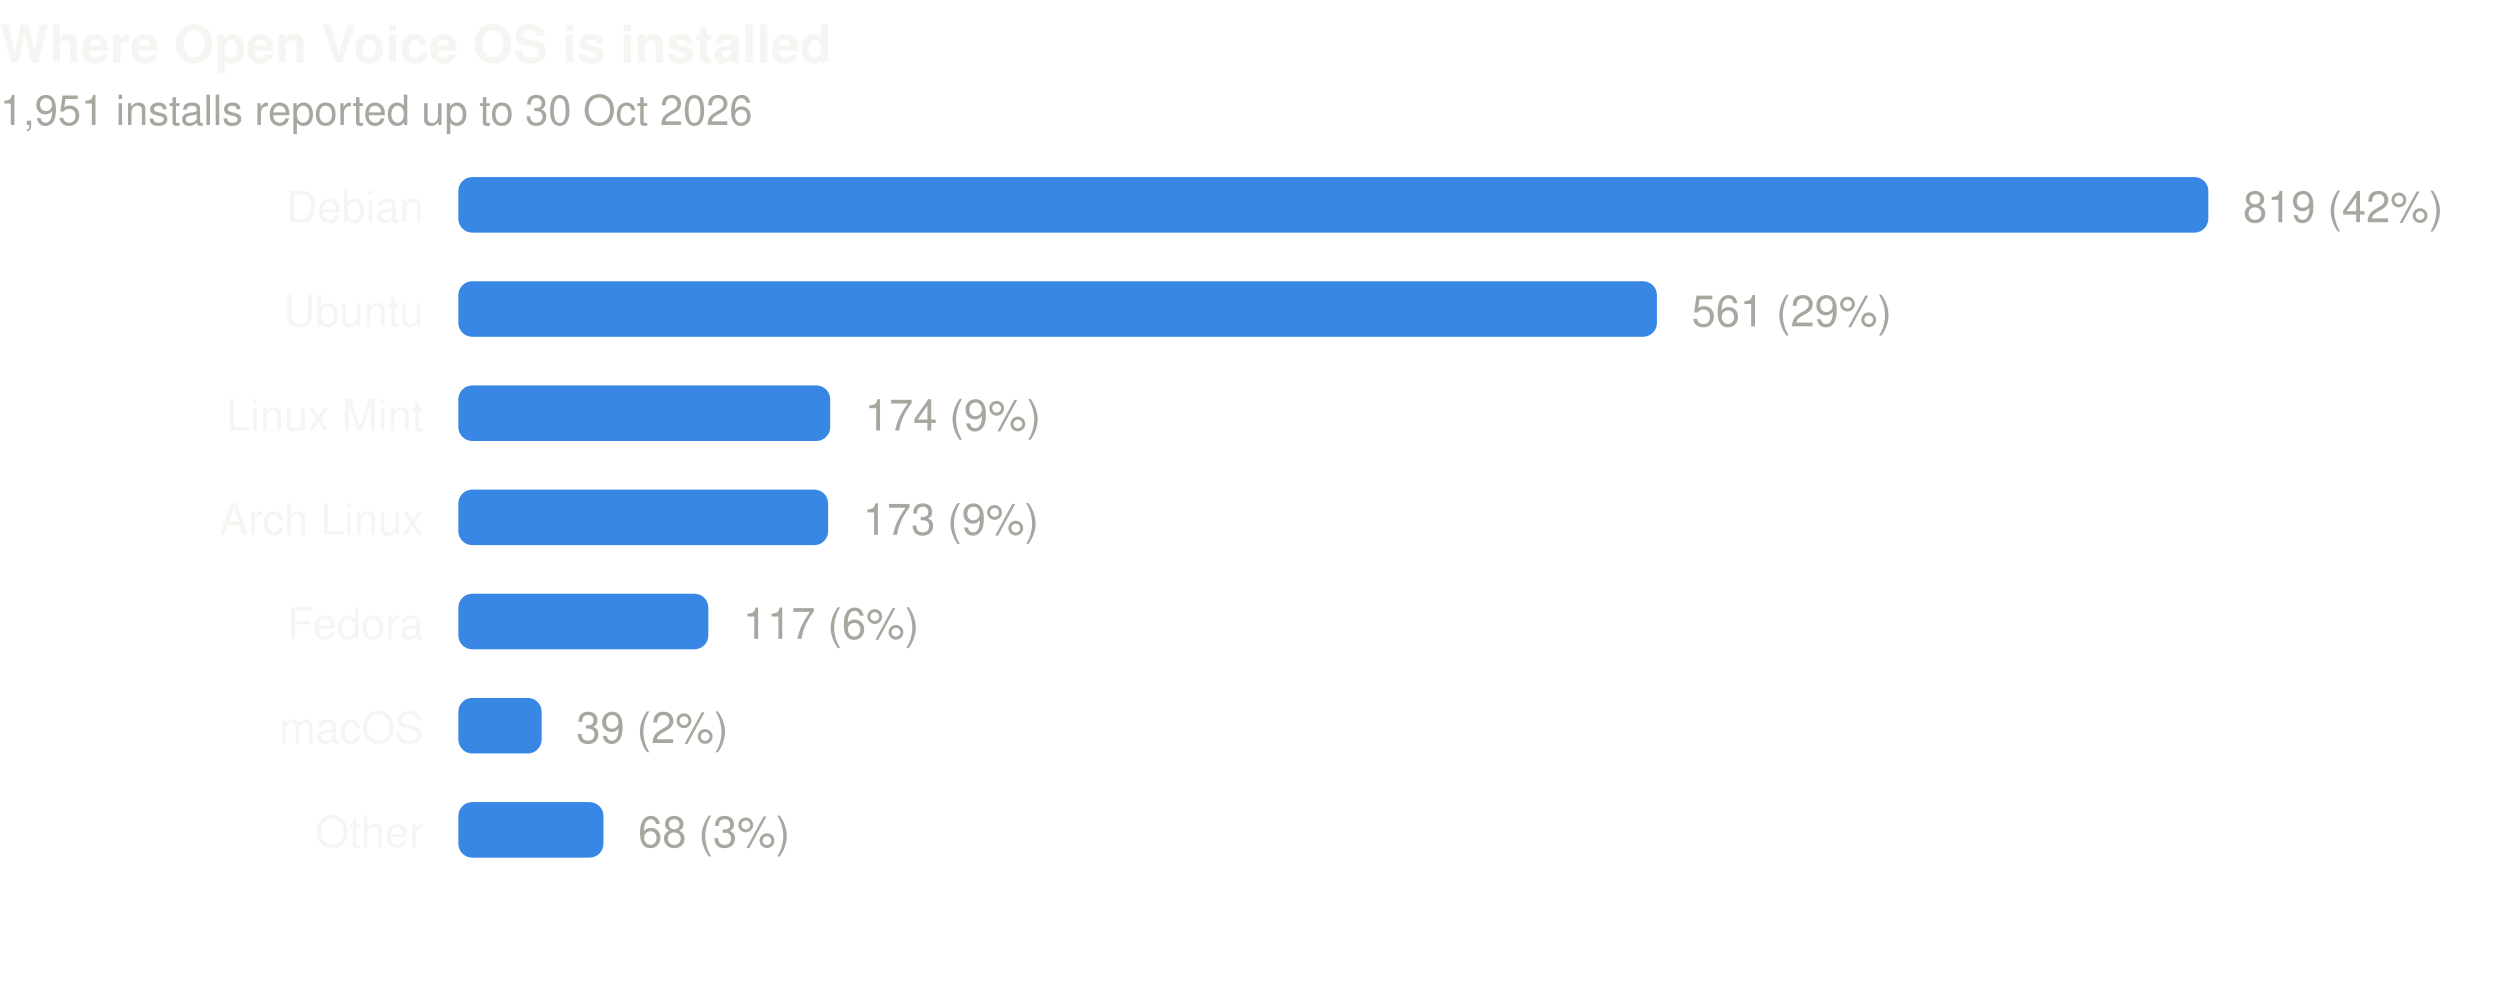
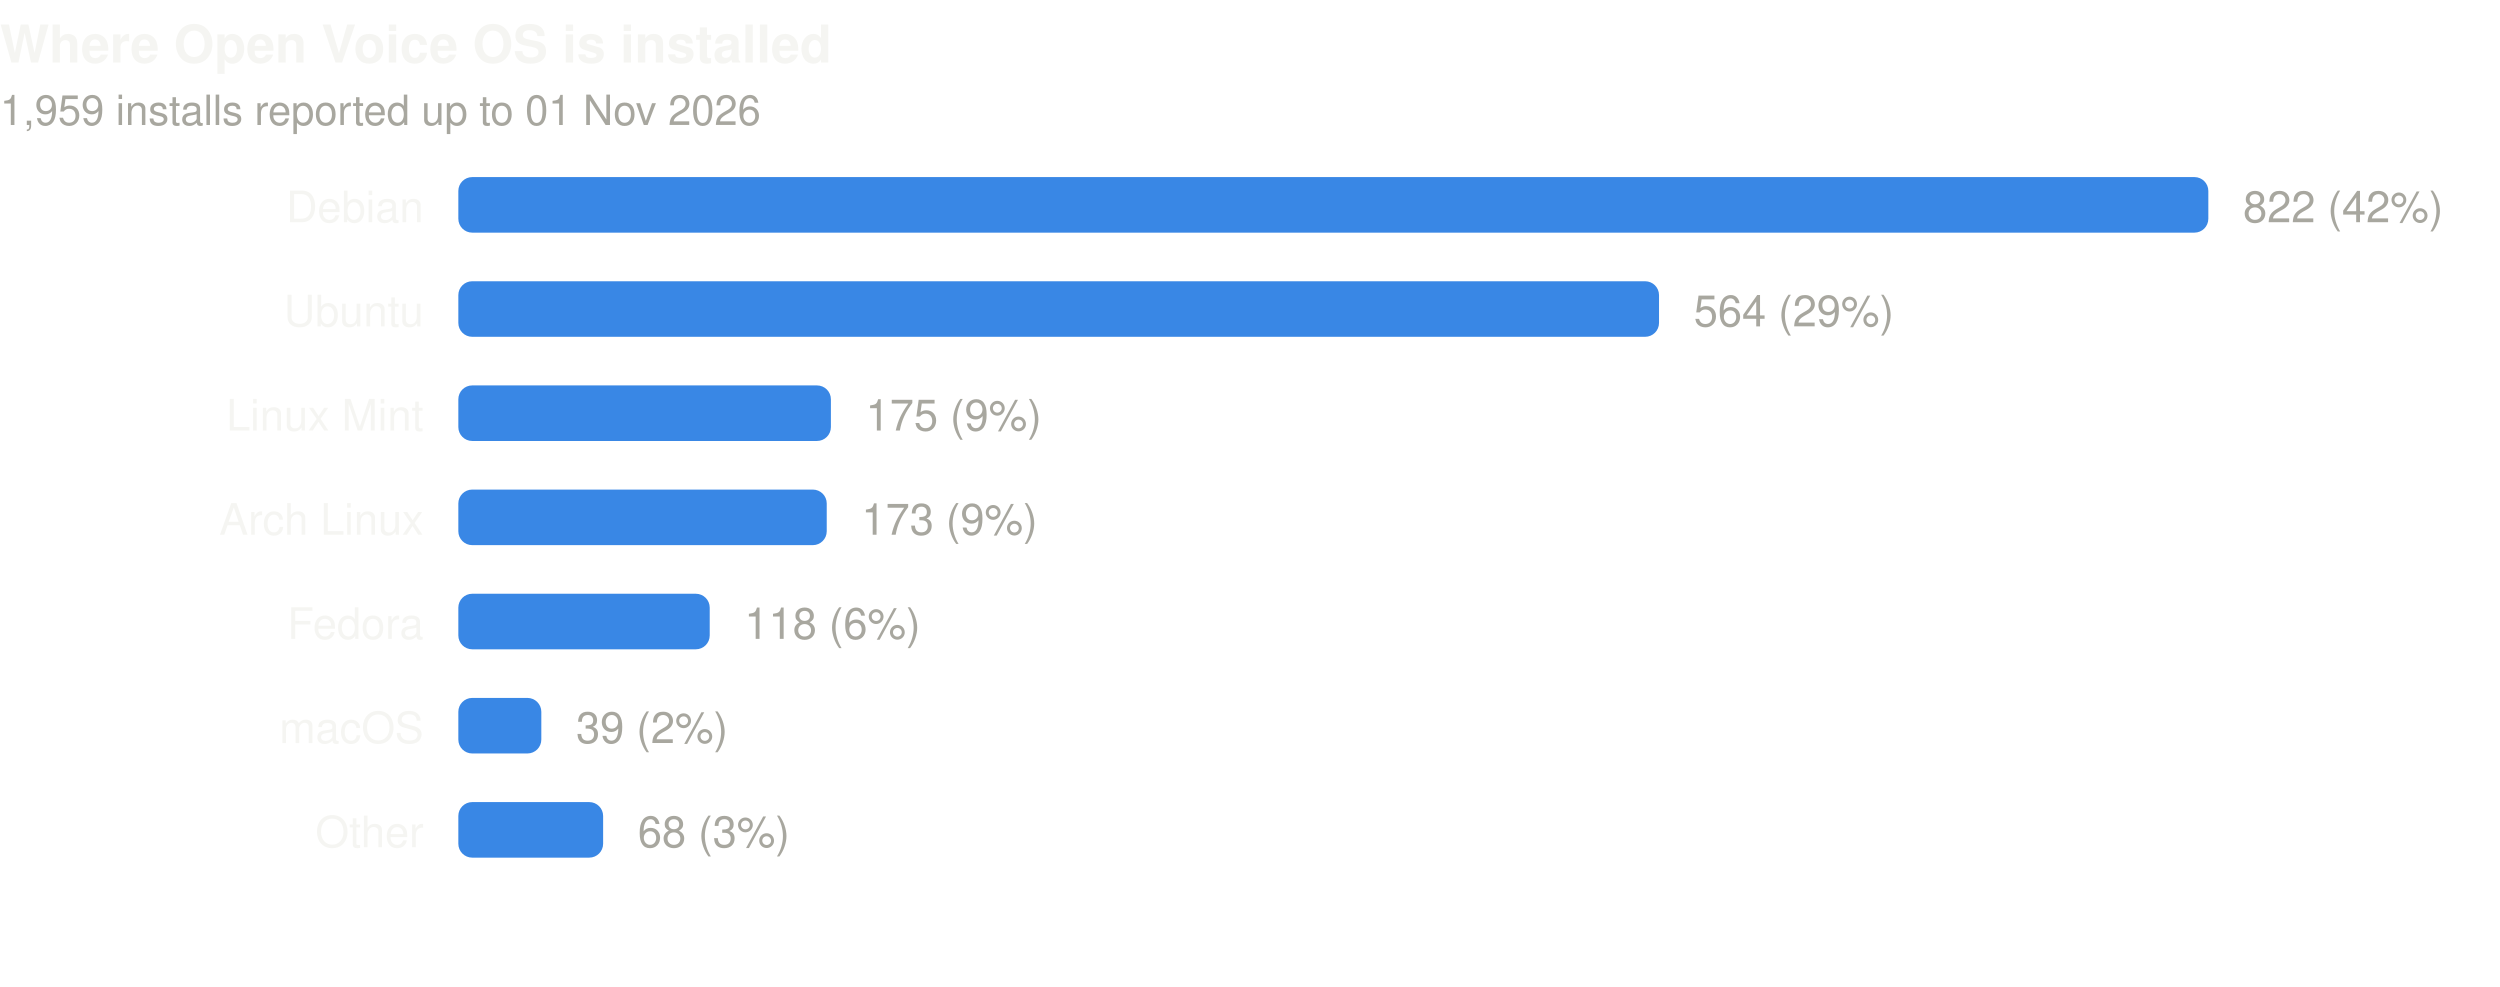
- <svg xmlns="http://www.w3.org/2000/svg" width="720" height="284" viewBox="0 0 720 284" role="img" aria-label="Where Open Voice OS is installed. 1,951 installs reported up to 30 Oct 2026">
+ <svg xmlns="http://www.w3.org/2000/svg" width="720" height="284" viewBox="0 0 720 284" role="img" aria-label="Where Open Voice OS is installed. 1,959 installs reported up to 01 Nov 2026">
  <text x="0" y="18" font-family="ui-sans-serif,-apple-system,BlinkMacSystemFont,'Segoe UI',Helvetica,Arial,sans-serif" font-size="15" font-weight="600" fill="#f5f5f2">Where Open Voice OS is installed</text>
-   <text x="0" y="36" font-family="ui-sans-serif,-apple-system,BlinkMacSystemFont,'Segoe UI',Helvetica,Arial,sans-serif" font-size="12" fill="#a8a79f">1,951 installs reported up to 30 Oct 2026</text>
+   <text x="0" y="36" font-family="ui-sans-serif,-apple-system,BlinkMacSystemFont,'Segoe UI',Helvetica,Arial,sans-serif" font-size="12" fill="#a8a79f">1,959 installs reported up to 01 Nov 2026</text>
  <text x="122" y="64.0" text-anchor="end" font-family="ui-sans-serif,-apple-system,BlinkMacSystemFont,'Segoe UI',Helvetica,Arial,sans-serif" font-size="12.5" fill="#f5f5f2">Debian</text>
  <rect x="132" y="51.0" width="504.0" height="16" rx="4" fill="#3987e5" />
-   <text x="646.0" y="64.0" font-family="ui-sans-serif,-apple-system,BlinkMacSystemFont,'Segoe UI',Helvetica,Arial,sans-serif" font-size="12.5" fill="#a8a79f">819 (42%)</text>
+   <text x="646.0" y="64.0" font-family="ui-sans-serif,-apple-system,BlinkMacSystemFont,'Segoe UI',Helvetica,Arial,sans-serif" font-size="12.5" fill="#a8a79f">822 (42%)</text>
  <text x="122" y="94.0" text-anchor="end" font-family="ui-sans-serif,-apple-system,BlinkMacSystemFont,'Segoe UI',Helvetica,Arial,sans-serif" font-size="12.5" fill="#f5f5f2">Ubuntu</text>
-   <rect x="132" y="81.0" width="345.2" height="16" rx="4" fill="#3987e5" />
-   <text x="487.2" y="94.0" font-family="ui-sans-serif,-apple-system,BlinkMacSystemFont,'Segoe UI',Helvetica,Arial,sans-serif" font-size="12.5" fill="#a8a79f">561 (29%)</text>
+   <rect x="132" y="81.0" width="345.8" height="16" rx="4" fill="#3987e5" />
+   <text x="487.8" y="94.0" font-family="ui-sans-serif,-apple-system,BlinkMacSystemFont,'Segoe UI',Helvetica,Arial,sans-serif" font-size="12.5" fill="#a8a79f">564 (29%)</text>
  <text x="122" y="124.0" text-anchor="end" font-family="ui-sans-serif,-apple-system,BlinkMacSystemFont,'Segoe UI',Helvetica,Arial,sans-serif" font-size="12.5" fill="#f5f5f2">Linux Mint</text>
-   <rect x="132" y="111.0" width="107.1" height="16" rx="4" fill="#3987e5" />
-   <text x="249.1" y="124.0" font-family="ui-sans-serif,-apple-system,BlinkMacSystemFont,'Segoe UI',Helvetica,Arial,sans-serif" font-size="12.5" fill="#a8a79f">174 (9%)</text>
+   <rect x="132" y="111.0" width="107.3" height="16" rx="4" fill="#3987e5" />
+   <text x="249.3" y="124.0" font-family="ui-sans-serif,-apple-system,BlinkMacSystemFont,'Segoe UI',Helvetica,Arial,sans-serif" font-size="12.5" fill="#a8a79f">175 (9%)</text>
  <text x="122" y="154.0" text-anchor="end" font-family="ui-sans-serif,-apple-system,BlinkMacSystemFont,'Segoe UI',Helvetica,Arial,sans-serif" font-size="12.5" fill="#f5f5f2">Arch Linux</text>
-   <rect x="132" y="141.0" width="106.5" height="16" rx="4" fill="#3987e5" />
-   <text x="248.5" y="154.0" font-family="ui-sans-serif,-apple-system,BlinkMacSystemFont,'Segoe UI',Helvetica,Arial,sans-serif" font-size="12.5" fill="#a8a79f">173 (9%)</text>
+   <rect x="132" y="141.0" width="106.1" height="16" rx="4" fill="#3987e5" />
+   <text x="248.1" y="154.0" font-family="ui-sans-serif,-apple-system,BlinkMacSystemFont,'Segoe UI',Helvetica,Arial,sans-serif" font-size="12.5" fill="#a8a79f">173 (9%)</text>
  <text x="122" y="184.0" text-anchor="end" font-family="ui-sans-serif,-apple-system,BlinkMacSystemFont,'Segoe UI',Helvetica,Arial,sans-serif" font-size="12.5" fill="#f5f5f2">Fedora</text>
-   <rect x="132" y="171.0" width="72.0" height="16" rx="4" fill="#3987e5" />
-   <text x="214.0" y="184.0" font-family="ui-sans-serif,-apple-system,BlinkMacSystemFont,'Segoe UI',Helvetica,Arial,sans-serif" font-size="12.5" fill="#a8a79f">117 (6%)</text>
+   <rect x="132" y="171.0" width="72.4" height="16" rx="4" fill="#3987e5" />
+   <text x="214.4" y="184.0" font-family="ui-sans-serif,-apple-system,BlinkMacSystemFont,'Segoe UI',Helvetica,Arial,sans-serif" font-size="12.5" fill="#a8a79f">118 (6%)</text>
  <text x="122" y="214.0" text-anchor="end" font-family="ui-sans-serif,-apple-system,BlinkMacSystemFont,'Segoe UI',Helvetica,Arial,sans-serif" font-size="12.5" fill="#f5f5f2">macOS</text>
-   <rect x="132" y="201.0" width="24.0" height="16" rx="4" fill="#3987e5" />
-   <text x="166.0" y="214.0" font-family="ui-sans-serif,-apple-system,BlinkMacSystemFont,'Segoe UI',Helvetica,Arial,sans-serif" font-size="12.5" fill="#a8a79f">39 (2%)</text>
+   <rect x="132" y="201.0" width="23.9" height="16" rx="4" fill="#3987e5" />
+   <text x="165.9" y="214.0" font-family="ui-sans-serif,-apple-system,BlinkMacSystemFont,'Segoe UI',Helvetica,Arial,sans-serif" font-size="12.5" fill="#a8a79f">39 (2%)</text>
  <text x="122" y="244.0" text-anchor="end" font-family="ui-sans-serif,-apple-system,BlinkMacSystemFont,'Segoe UI',Helvetica,Arial,sans-serif" font-size="12.5" fill="#f5f5f2">Other</text>
-   <rect x="132" y="231.0" width="41.8" height="16" rx="4" fill="#3987e5" />
-   <text x="183.8" y="244.0" font-family="ui-sans-serif,-apple-system,BlinkMacSystemFont,'Segoe UI',Helvetica,Arial,sans-serif" font-size="12.5" fill="#a8a79f">68 (3%)</text>
+   <rect x="132" y="231.0" width="41.7" height="16" rx="4" fill="#3987e5" />
+   <text x="183.7" y="244.0" font-family="ui-sans-serif,-apple-system,BlinkMacSystemFont,'Segoe UI',Helvetica,Arial,sans-serif" font-size="12.5" fill="#a8a79f">68 (3%)</text>
</svg>
